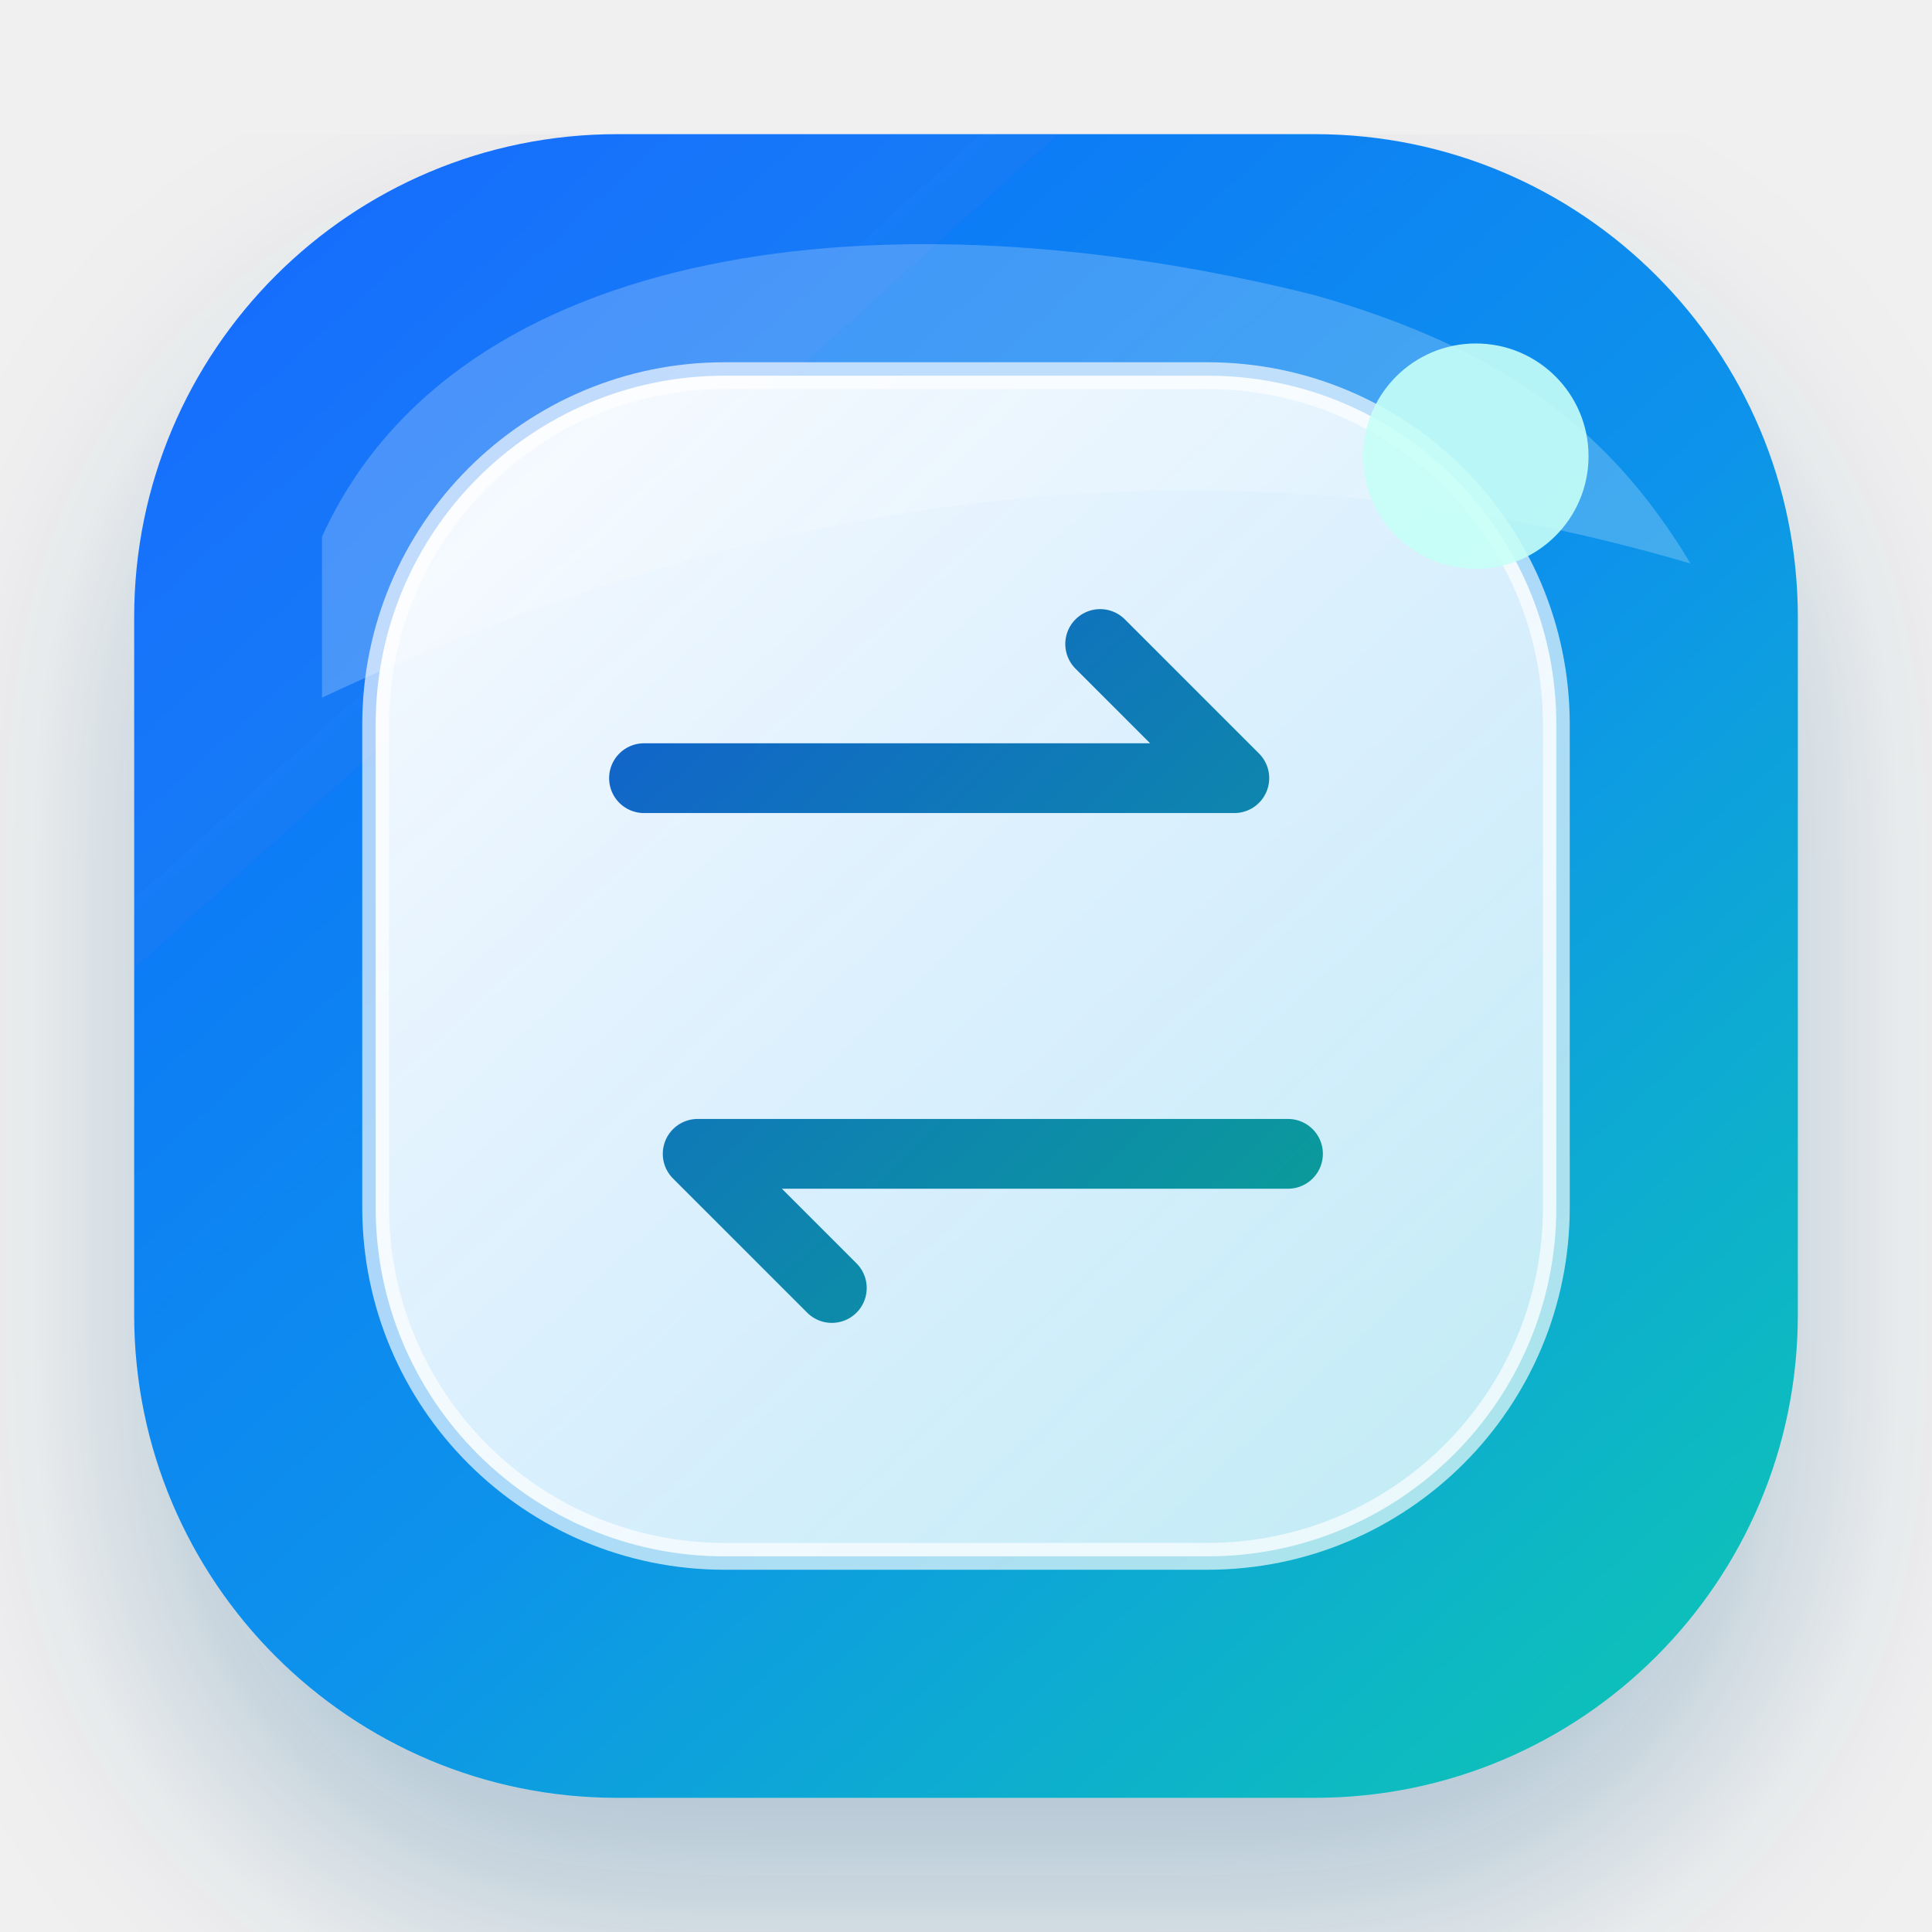
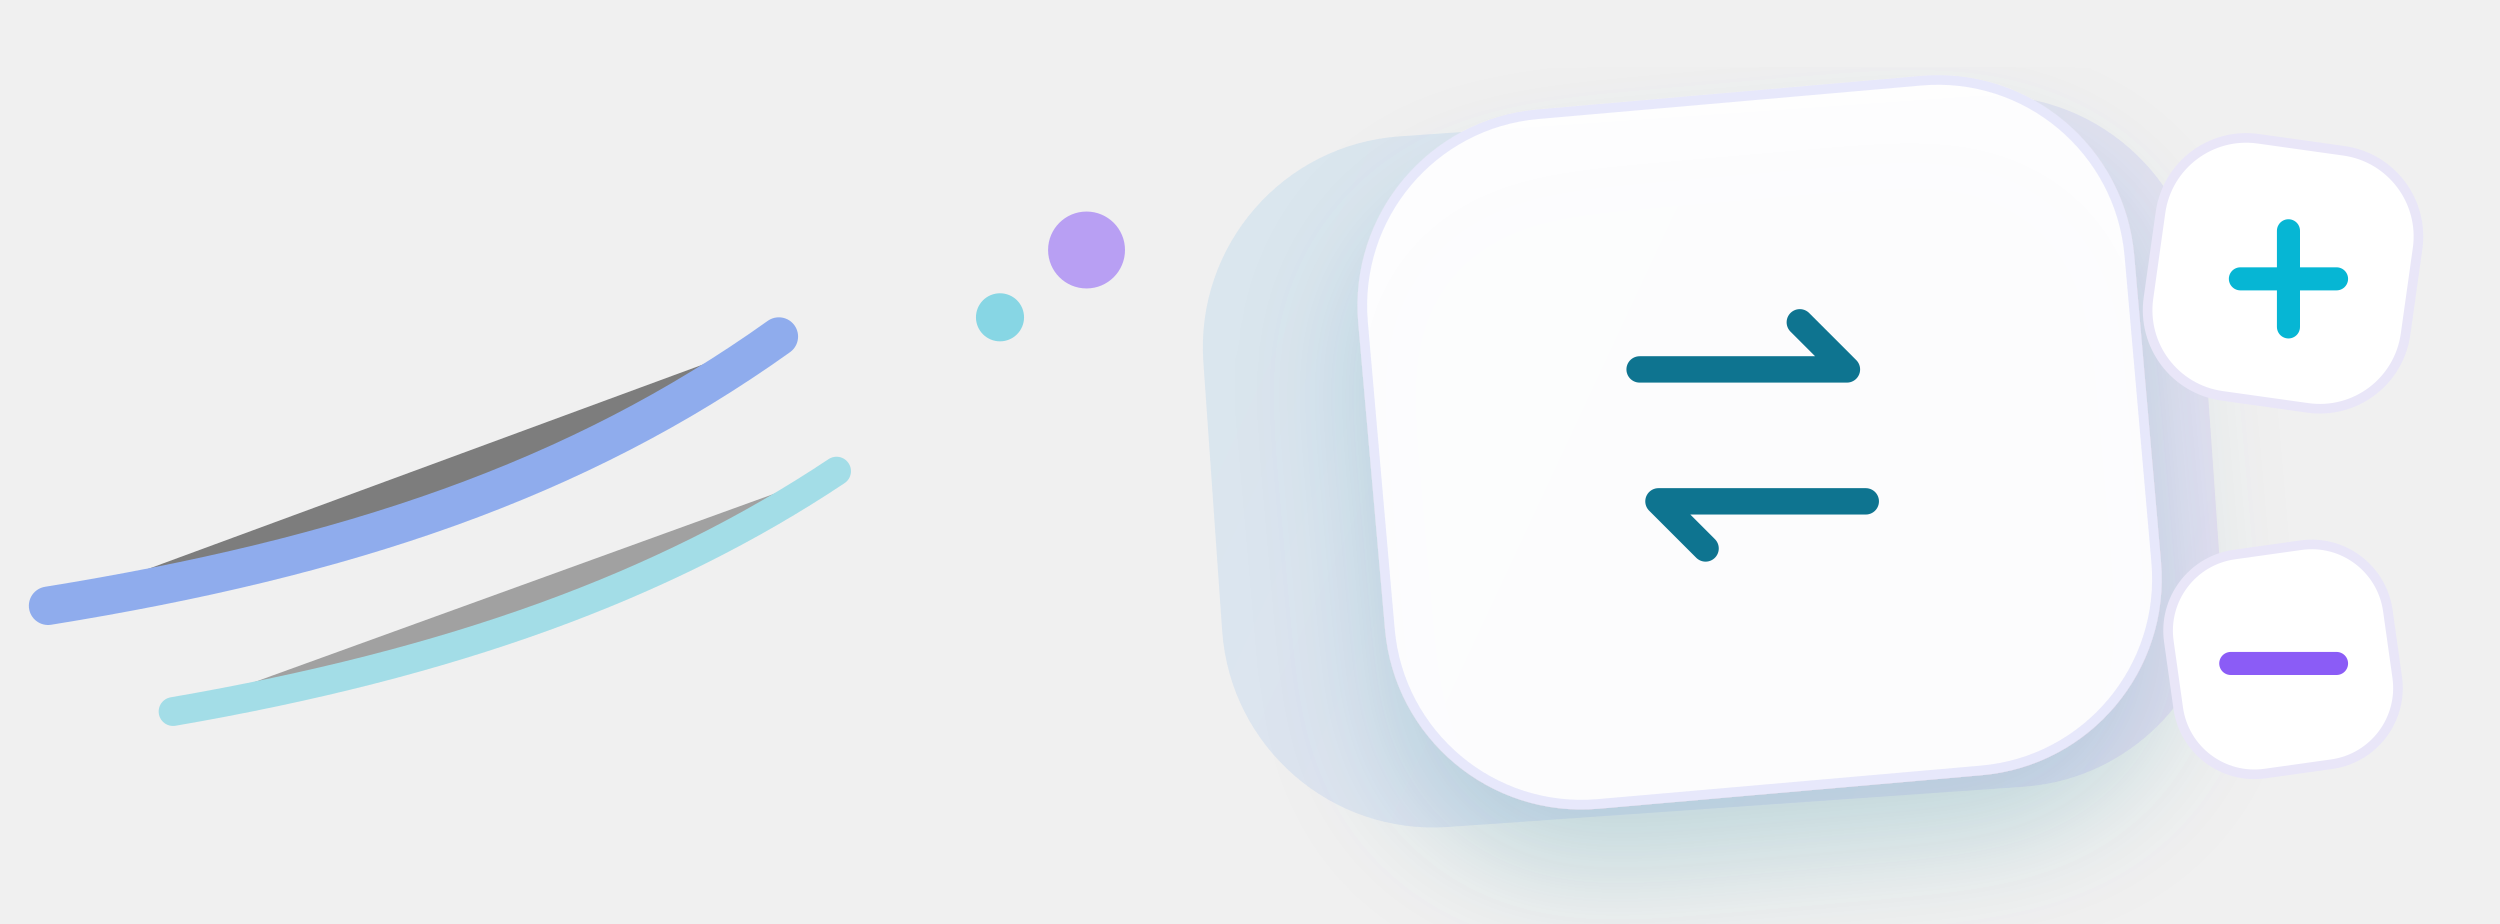
- <svg xmlns="http://www.w3.org/2000/svg" viewBox="0 0 72 72" role="img" aria-label="Converter Angle Converter">
+ <svg xmlns="http://www.w3.org/2000/svg" viewBox="0 0 260 96" role="img" aria-label="Converter Angle Converter visual">
  <defs>
-     <linearGradient id="bg" x1="8" y1="5" x2="64" y2="67" gradientUnits="userSpaceOnUse">
-       <stop stop-color="#1769ff" />
-       <stop offset=".55" stop-color="#0b93eb" />
-       <stop offset="1" stop-color="#12c7b3" />
+     <linearGradient id="g" x1="76" y1="9" x2="222" y2="90" gradientUnits="userSpaceOnUse">
+       <stop stop-color="#06b6d4" />
+       <stop offset="1" stop-color="#8b5cf6" />
    </linearGradient>
-     <linearGradient id="glass" x1="17" y1="15" x2="57" y2="58" gradientUnits="userSpaceOnUse">
-       <stop stop-color="#ffffff" stop-opacity=".96" />
-       <stop offset="1" stop-color="#e8f8ff" stop-opacity=".82" />
+     <linearGradient id="ig" x1="154" y1="18" x2="205" y2="72">
+       <stop stop-color="#0e7490" />
+       <stop offset="1" stop-color="#8b5cf6" />
    </linearGradient>
-     <linearGradient id="ink" x1="23" y1="23" x2="50" y2="51" gradientUnits="userSpaceOnUse">
-       <stop stop-color="#125fce" />
-       <stop offset="1" stop-color="#0aa493" />
-     </linearGradient>
-     <filter id="ds" x="-30%" y="-30%" width="160%" height="175%">
-       <feDropShadow dx="0" dy="5" stdDeviation="4" flood-color="#0c4d84" flood-opacity=".25" />
+     <filter id="d" x="-30%" y="-30%" width="160%" height="180%">
+       <feDropShadow dx="0" dy="7" stdDeviation="6" flood-color="#0e7490" flood-opacity=".2" />
    </filter>
  </defs>
-   <rect x="5" y="5" width="62" height="62" rx="18" fill="url(#bg)" filter="url(#ds)" />
-   <path d="M12 20C17 9 33 7 49 11c7 2 11 5 14 10-17-5-34-3-51 5z" fill="#fff" opacity=".22" />
-   <rect x="14" y="14" width="44" height="44" rx="13" fill="url(#glass)" stroke="#fff" stroke-opacity=".66" />
-   <circle cx="55" cy="17" r="4.2" fill="#c7fff7" opacity=".9" />
-   <g fill="none" stroke="url(#ink)" stroke-width="2.6" stroke-linecap="round" stroke-linejoin="round">
+   <path d="M5 63c31-5 55-13 76-28" stroke="#2563eb" stroke-width="4" stroke-linecap="round" opacity=".48" />
+   <path d="M18 74c29-5 51-13 69-25" stroke="#06b6d4" stroke-width="3" stroke-linecap="round" opacity=".33" />
+   <rect x="126" y="12" width="104" height="72" rx="22" fill="url(#g)" opacity=".12" transform="rotate(-4 178 48)" />
+   <rect x="143" y="10" width="80" height="72" rx="20" fill="#fff" fill-opacity=".93" stroke="#e7e8fb" filter="url(#d)" transform="rotate(-5 183 46)" />
+   <g fill="none" stroke="url(#ig)" stroke-width="2.8" stroke-linecap="round" stroke-linejoin="round" transform="translate(147 10) scale(.98)">
    <path d="M24 29h22l-5-5M48 43H26l5 5" />
  </g>
+   <rect x="224" y="15" width="27" height="27" rx="9" fill="#fff" stroke="#e9e6f8" transform="rotate(8 238 28)" />
+   <path d="M233 29h10M238 24v10" stroke="#06b6d4" stroke-width="2.4" stroke-linecap="round" />
+   <rect x="226" y="57" width="23" height="23" rx="8" fill="#fff" stroke="#e9e6f8" transform="rotate(-8 238 69)" />
+   <path d="M232 69h11" stroke="#8b5cf6" stroke-width="2.4" stroke-linecap="round" />
+   <circle cx="113" cy="26" r="4" fill="#8b5cf6" opacity=".55" />
+   <circle cx="104" cy="33" r="2.5" fill="#06b6d4" opacity=".45" />
</svg>
